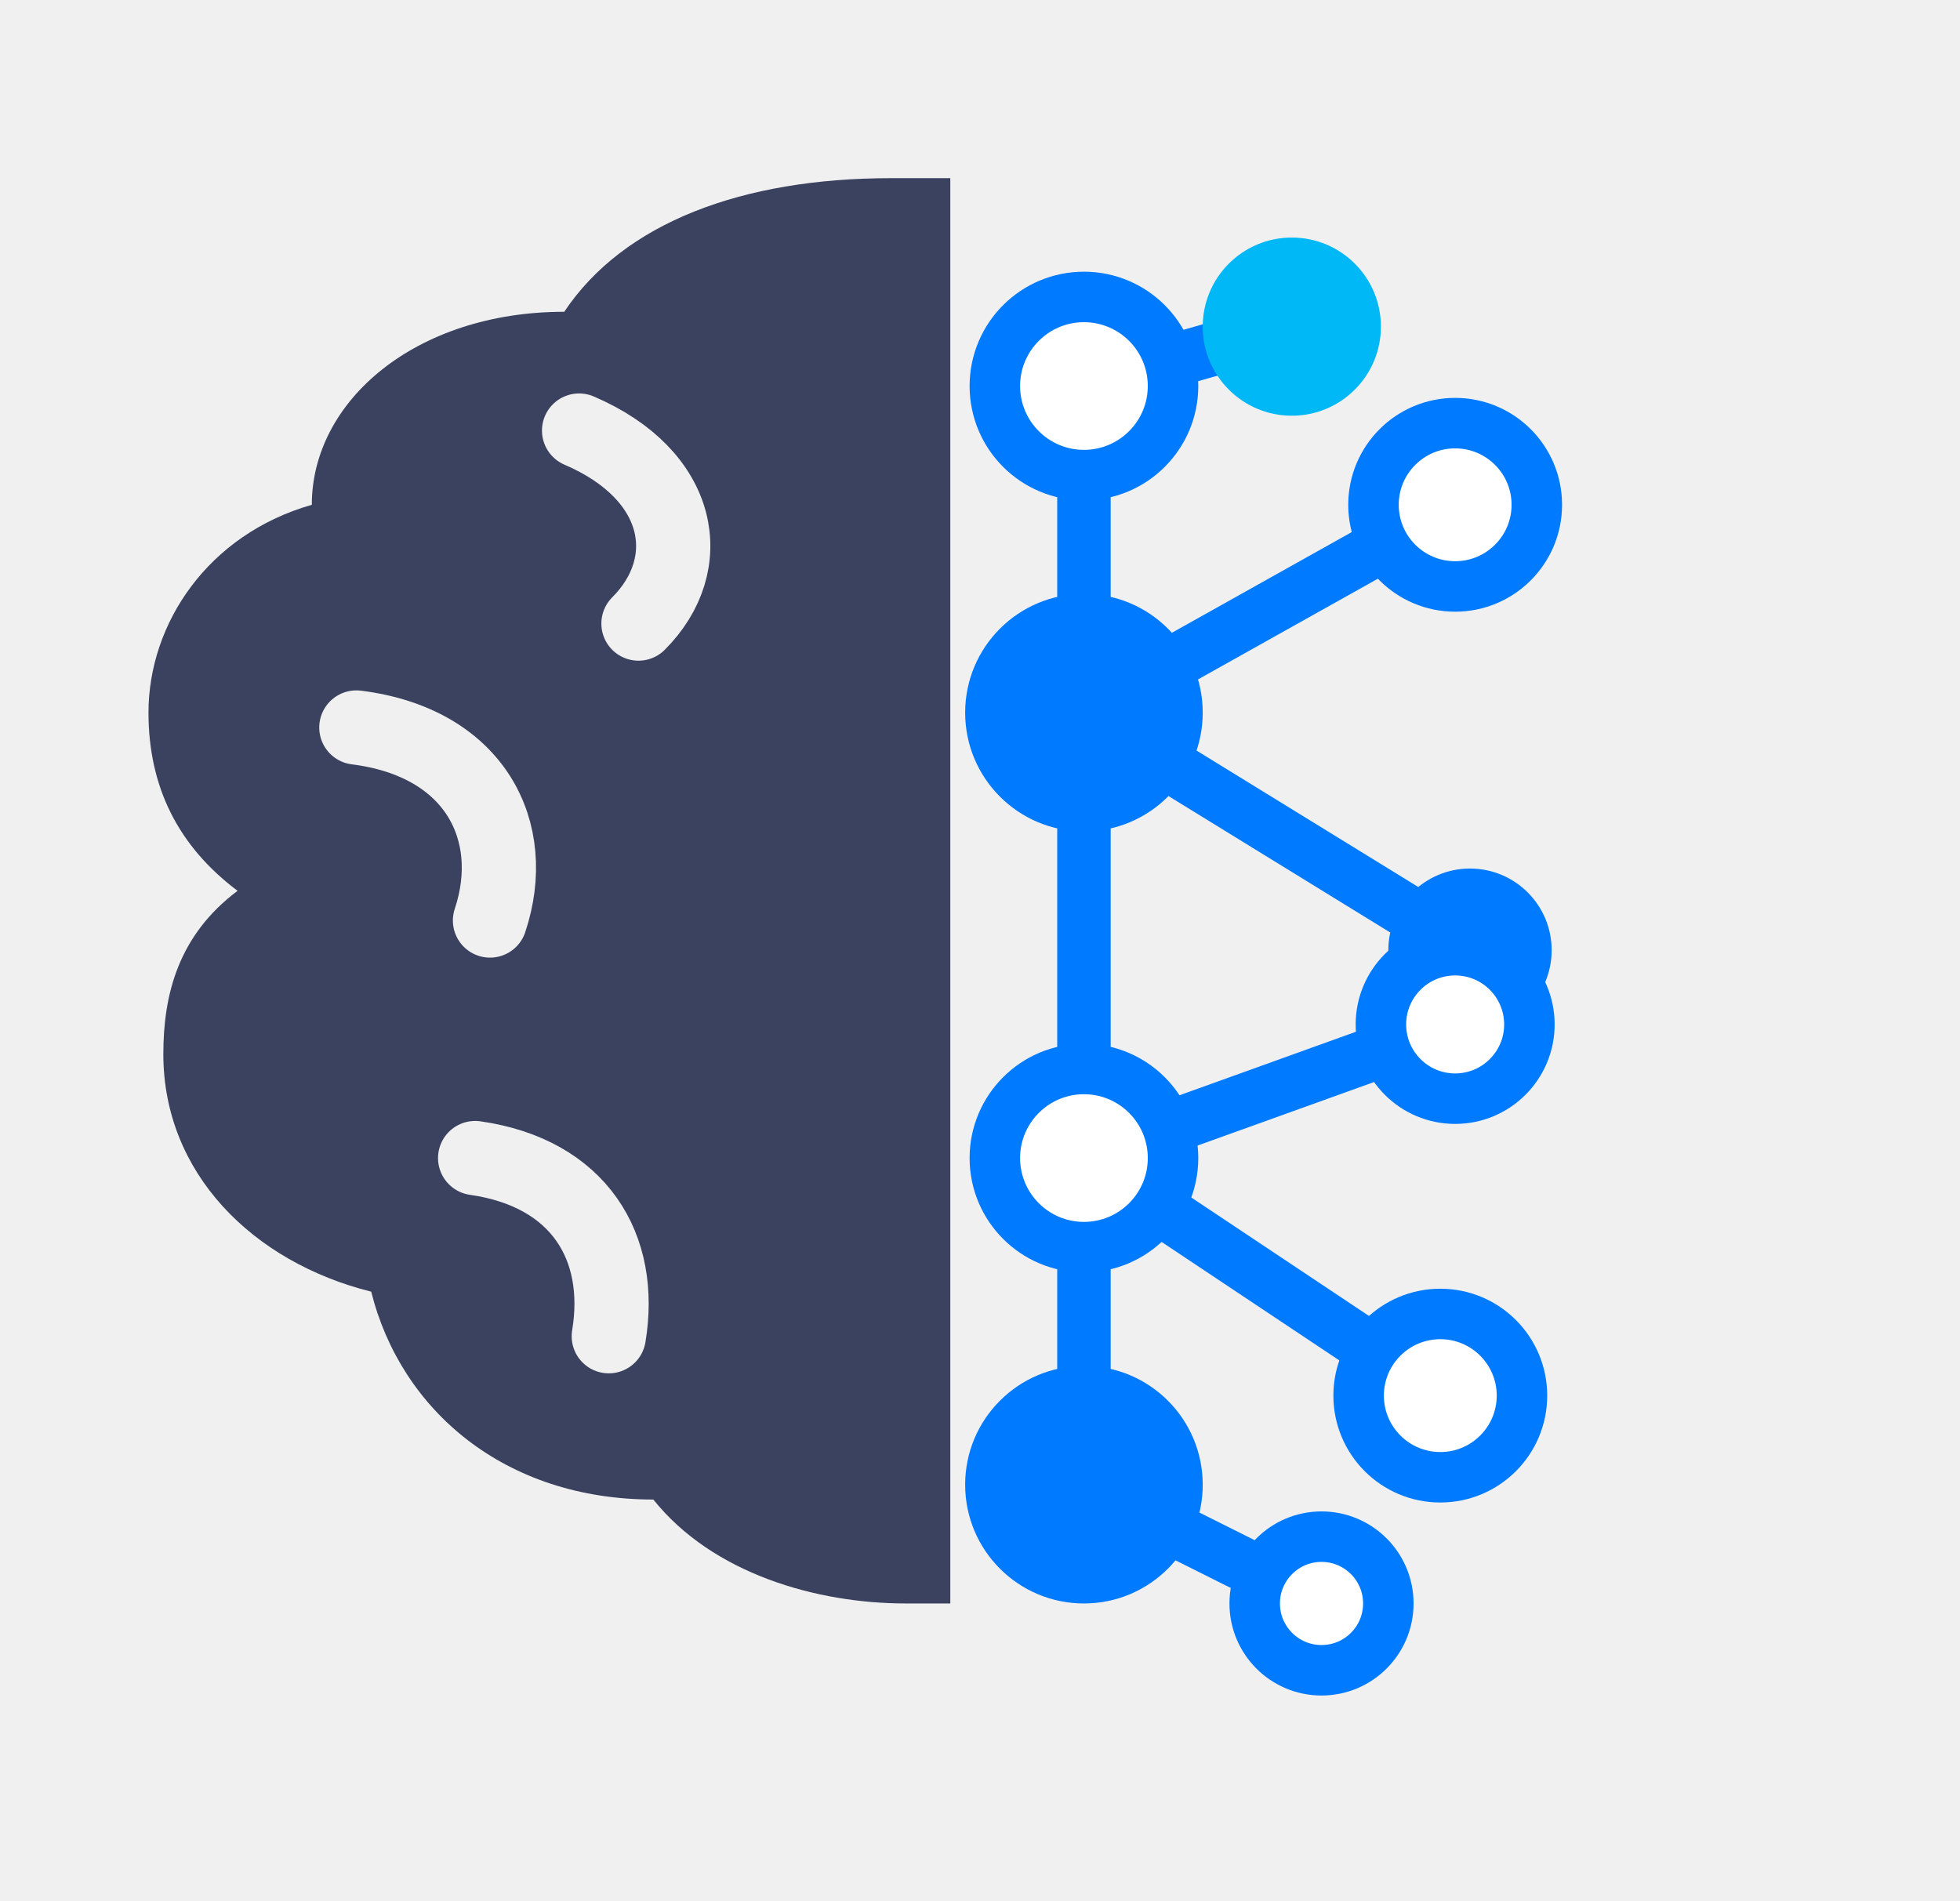
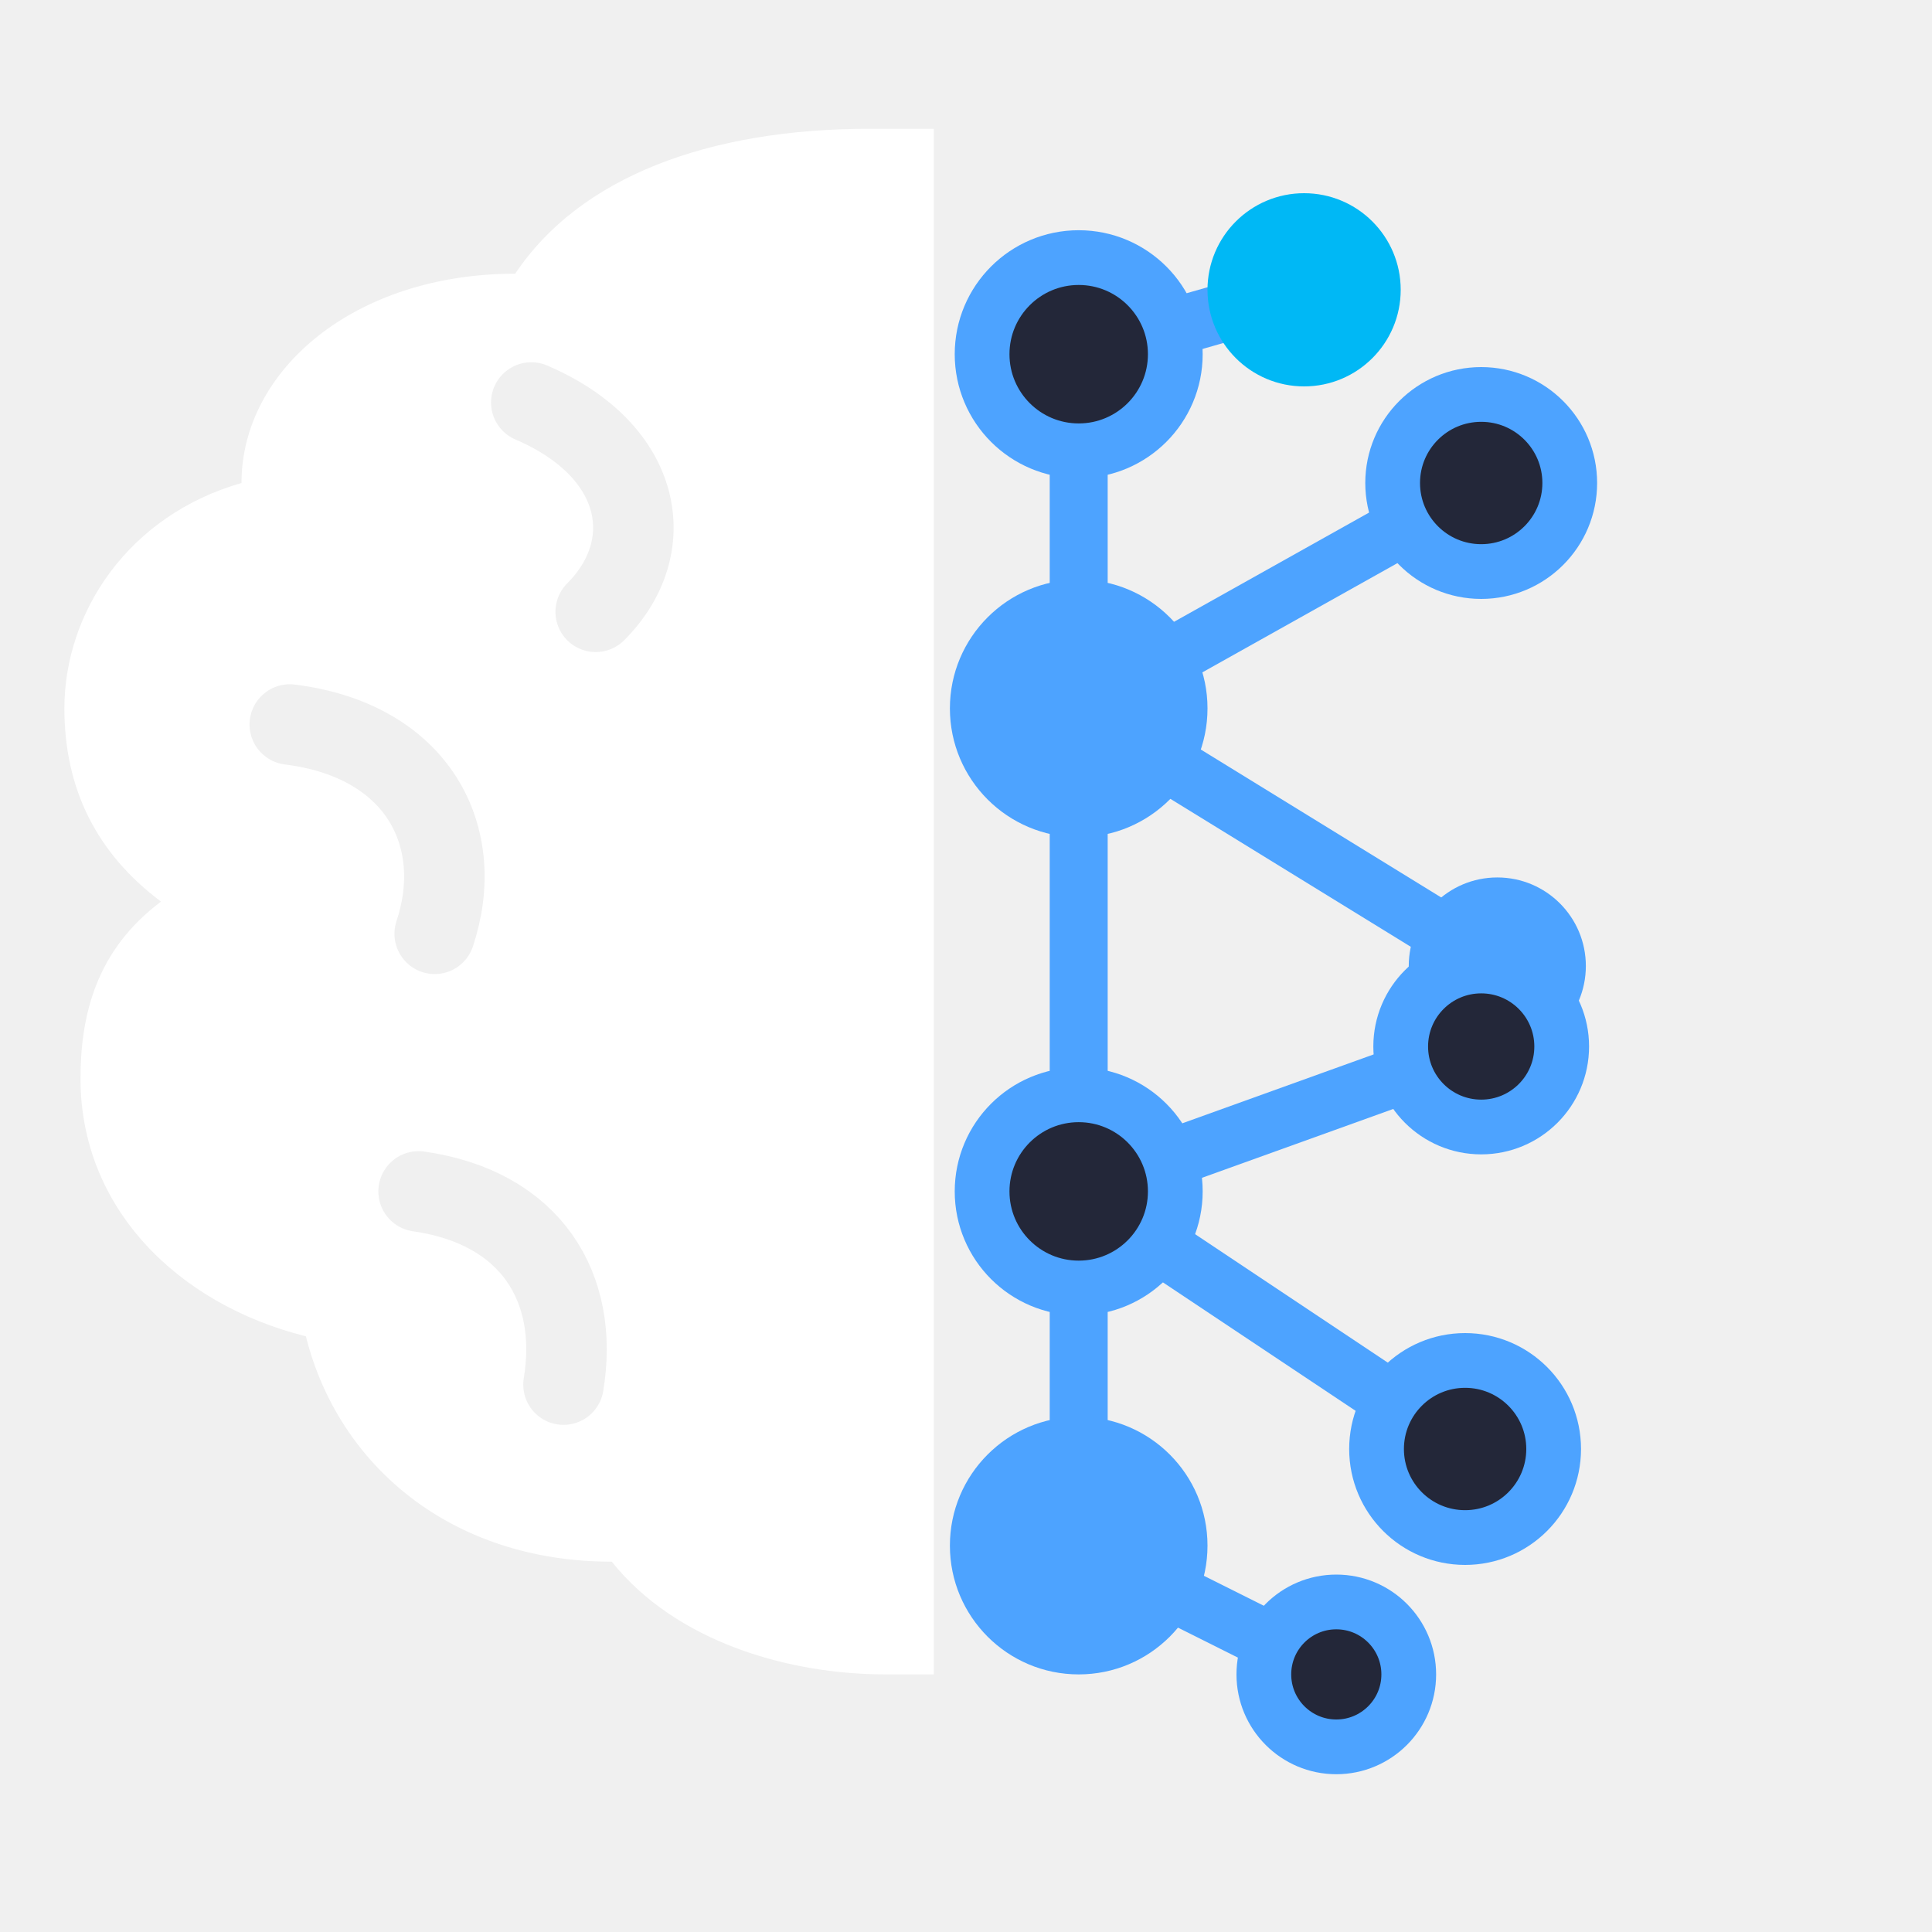
- <svg xmlns="http://www.w3.org/2000/svg" viewBox="-6 -4 132 128" role="img" aria-label="InTwin Partners">
+ <svg xmlns="http://www.w3.org/2000/svg" viewBox="0 0 120 120" role="img" aria-label="InTwin Partners">
  <defs>
-     <mask id="itw-fav">
+     <mask id="itw-folds-l">
      <rect width="120" height="120" fill="#fff" />
      <g fill="none" stroke="#000" stroke-width="5" stroke-linecap="round">
        <path d="M33 25c7 3 8 9 4 13" />
        <path d="M18 45c8 1 11 7 9 13" />
        <path d="M26 74c7 1 10 6 9 12" />
      </g>
    </mask>
  </defs>
-   <path mask="url(#itw-fav)" fill="#3B425F" d="M54 8c-10 0-18 3-22 9-10 0-17 6-17 13-7 2-11 8-11 14 0 5 2 9 6 12-4 3-5 7-5 11 0 8 6 14 14 16 2 8 9 14 19 14 4 5 11 7 17 7h3V8z" />
-   <g stroke="#007AFF" stroke-width="3.6" fill="none" stroke-linecap="round">
+   <path mask="url(#itw-folds-l)" fill="#FFFFFF" d="M54 8c-10 0-18 3-22 9-10 0-17 6-17 13-7 2-11 8-11 14 0 5 2 9 6 12-4 3-5 7-5 11 0 8 6 14 14 16 2 8 9 14 19 14 4 5 11 7 17 7h3V8z" />
+   <g stroke="#4DA3FF" stroke-width="3.6" fill="none" stroke-linecap="round">
    <path d="M67 22v78" />
    <path d="M67 44 92 30M67 44l26 16M67 74l24 16M67 74l25-9M67 96l16 8M67 22l14-4" />
  </g>
-   <g fill="#007AFF">
+   <g fill="#4DA3FF">
    <circle cx="67" cy="44" r="8" />
    <circle cx="67" cy="96" r="8" />
    <circle cx="93" cy="60" r="5.5" />
  </g>
-   <g fill="#fff" stroke="#007AFF" stroke-width="3.4">
+   <g fill="#232739" stroke="#4DA3FF" stroke-width="3.4">
    <circle cx="67" cy="22" r="6" />
    <circle cx="67" cy="74" r="6" />
    <circle cx="92" cy="30" r="5.5" />
    <circle cx="91" cy="90" r="5.5" />
    <circle cx="92" cy="65" r="5" />
    <circle cx="83" cy="104" r="4.5" />
  </g>
  <circle cx="81" cy="18" r="6" fill="#00B8F5" />
</svg>
